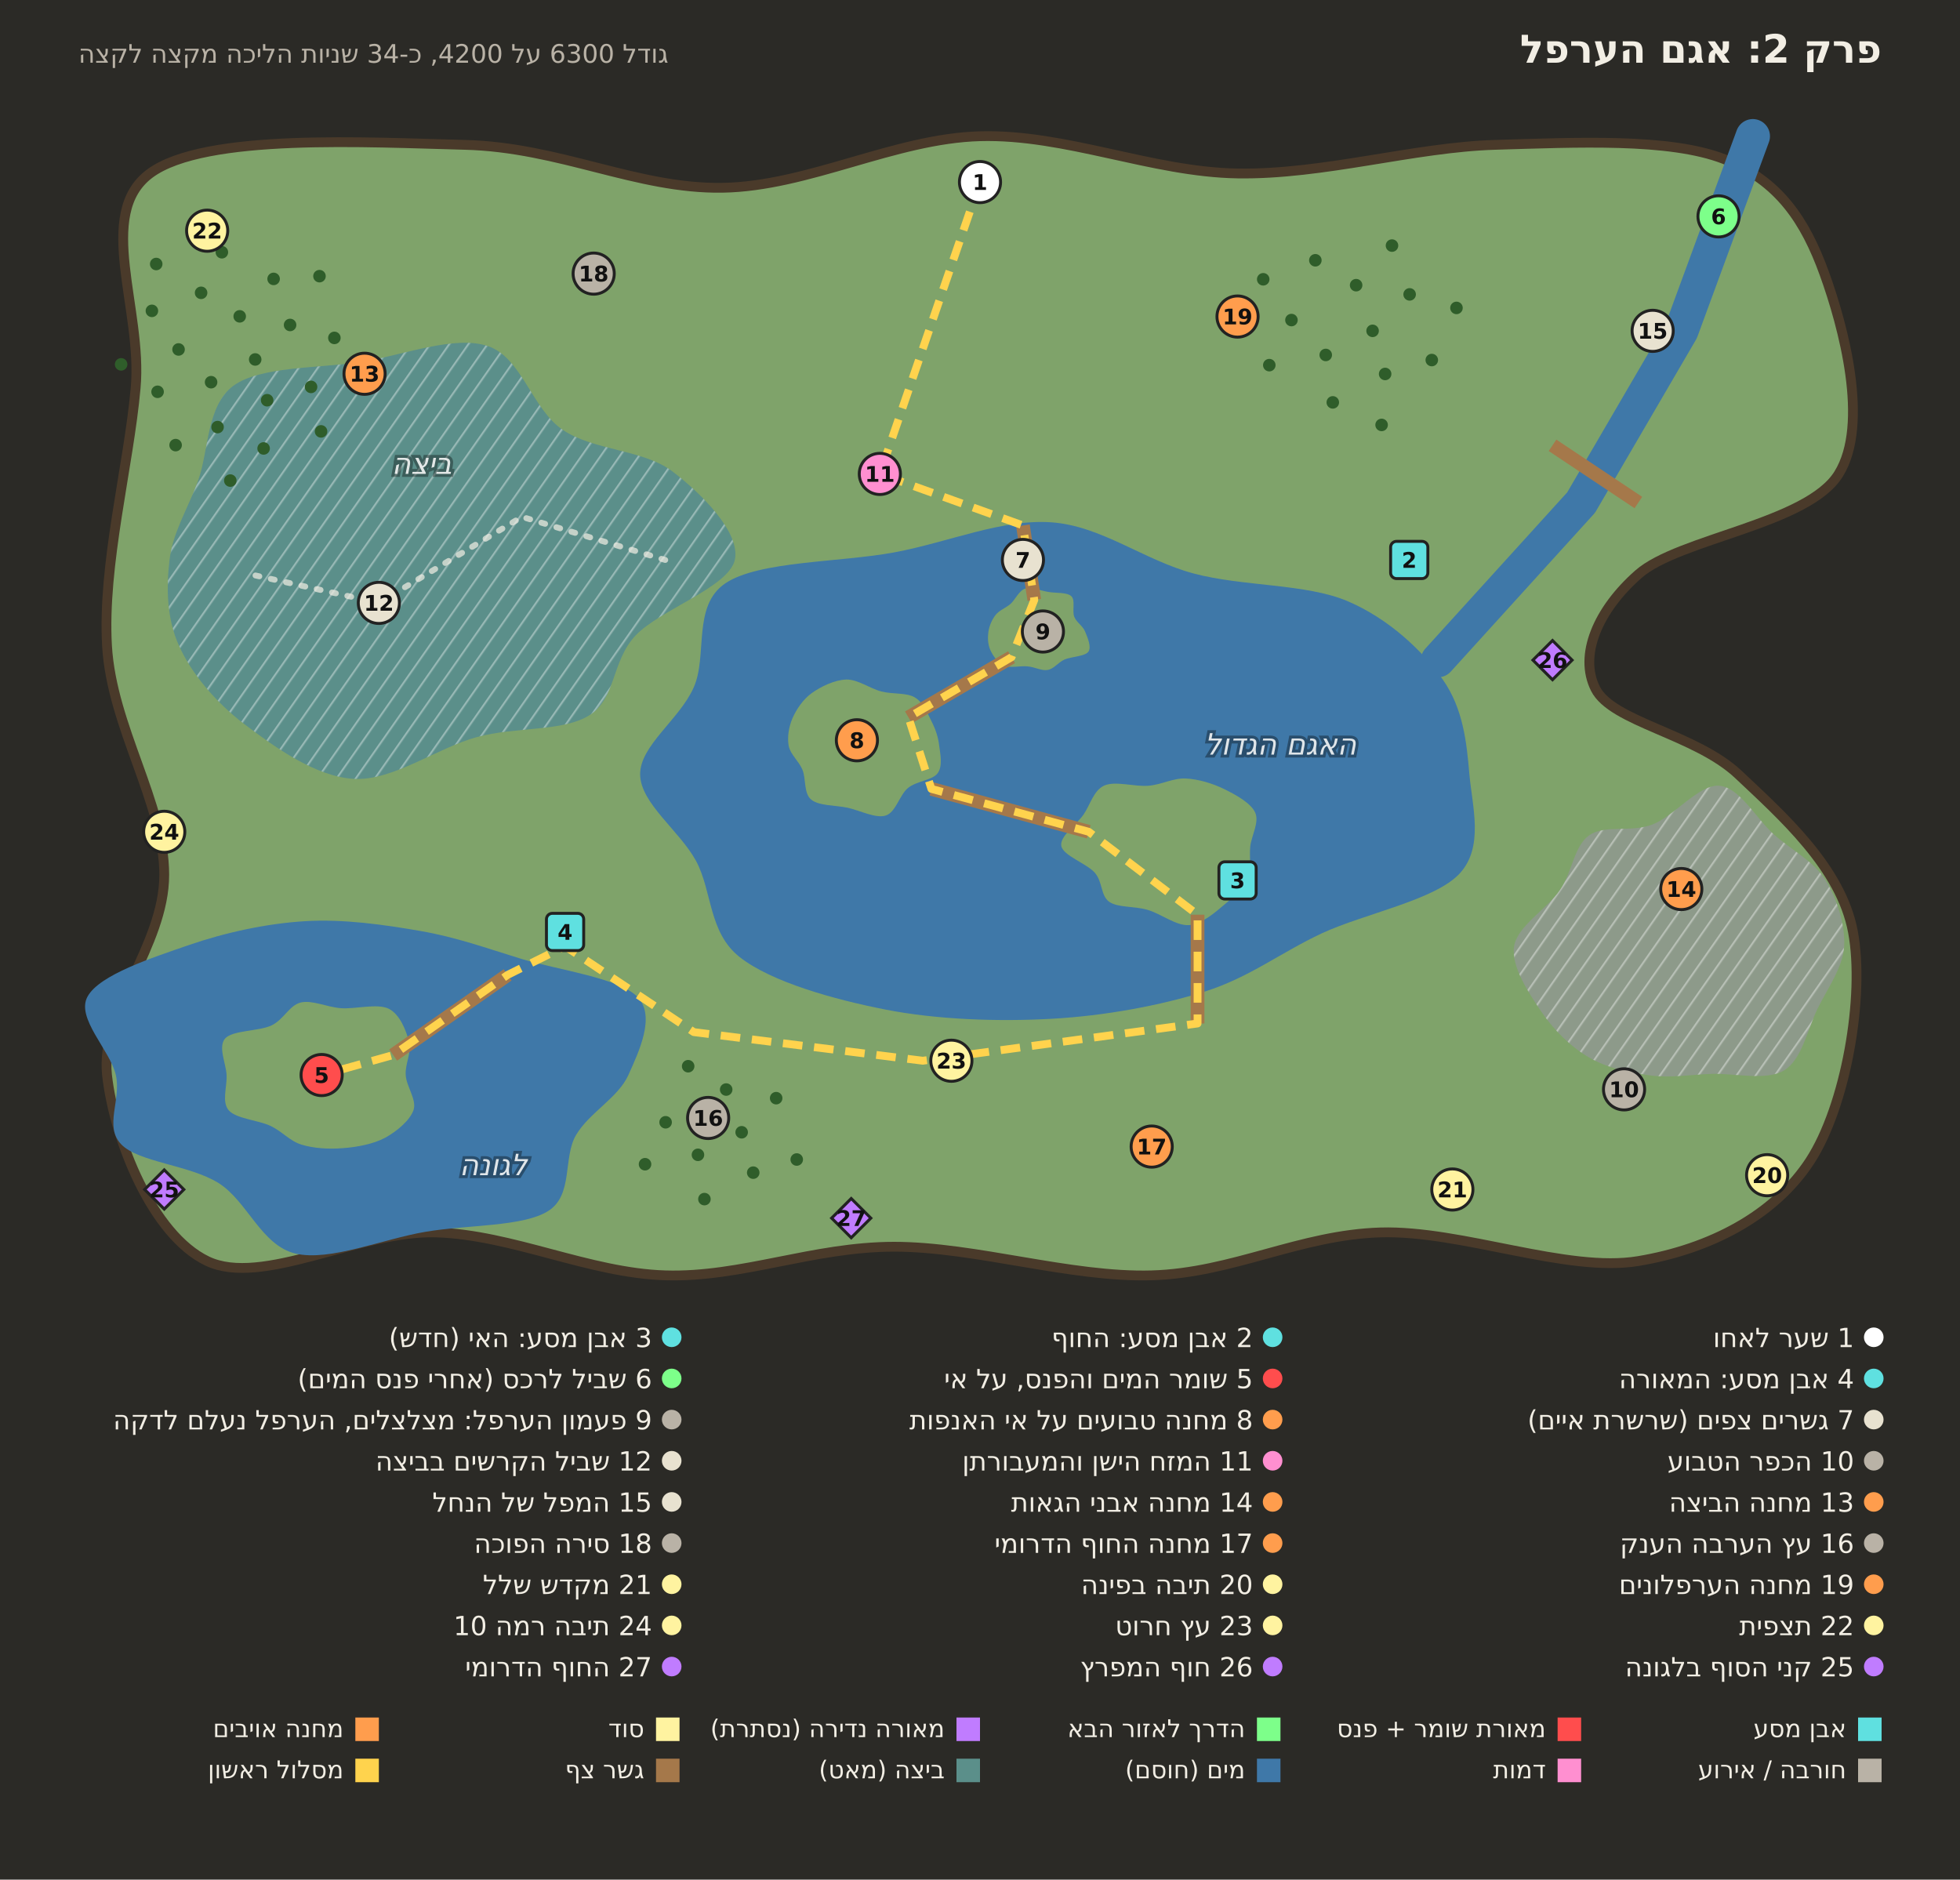
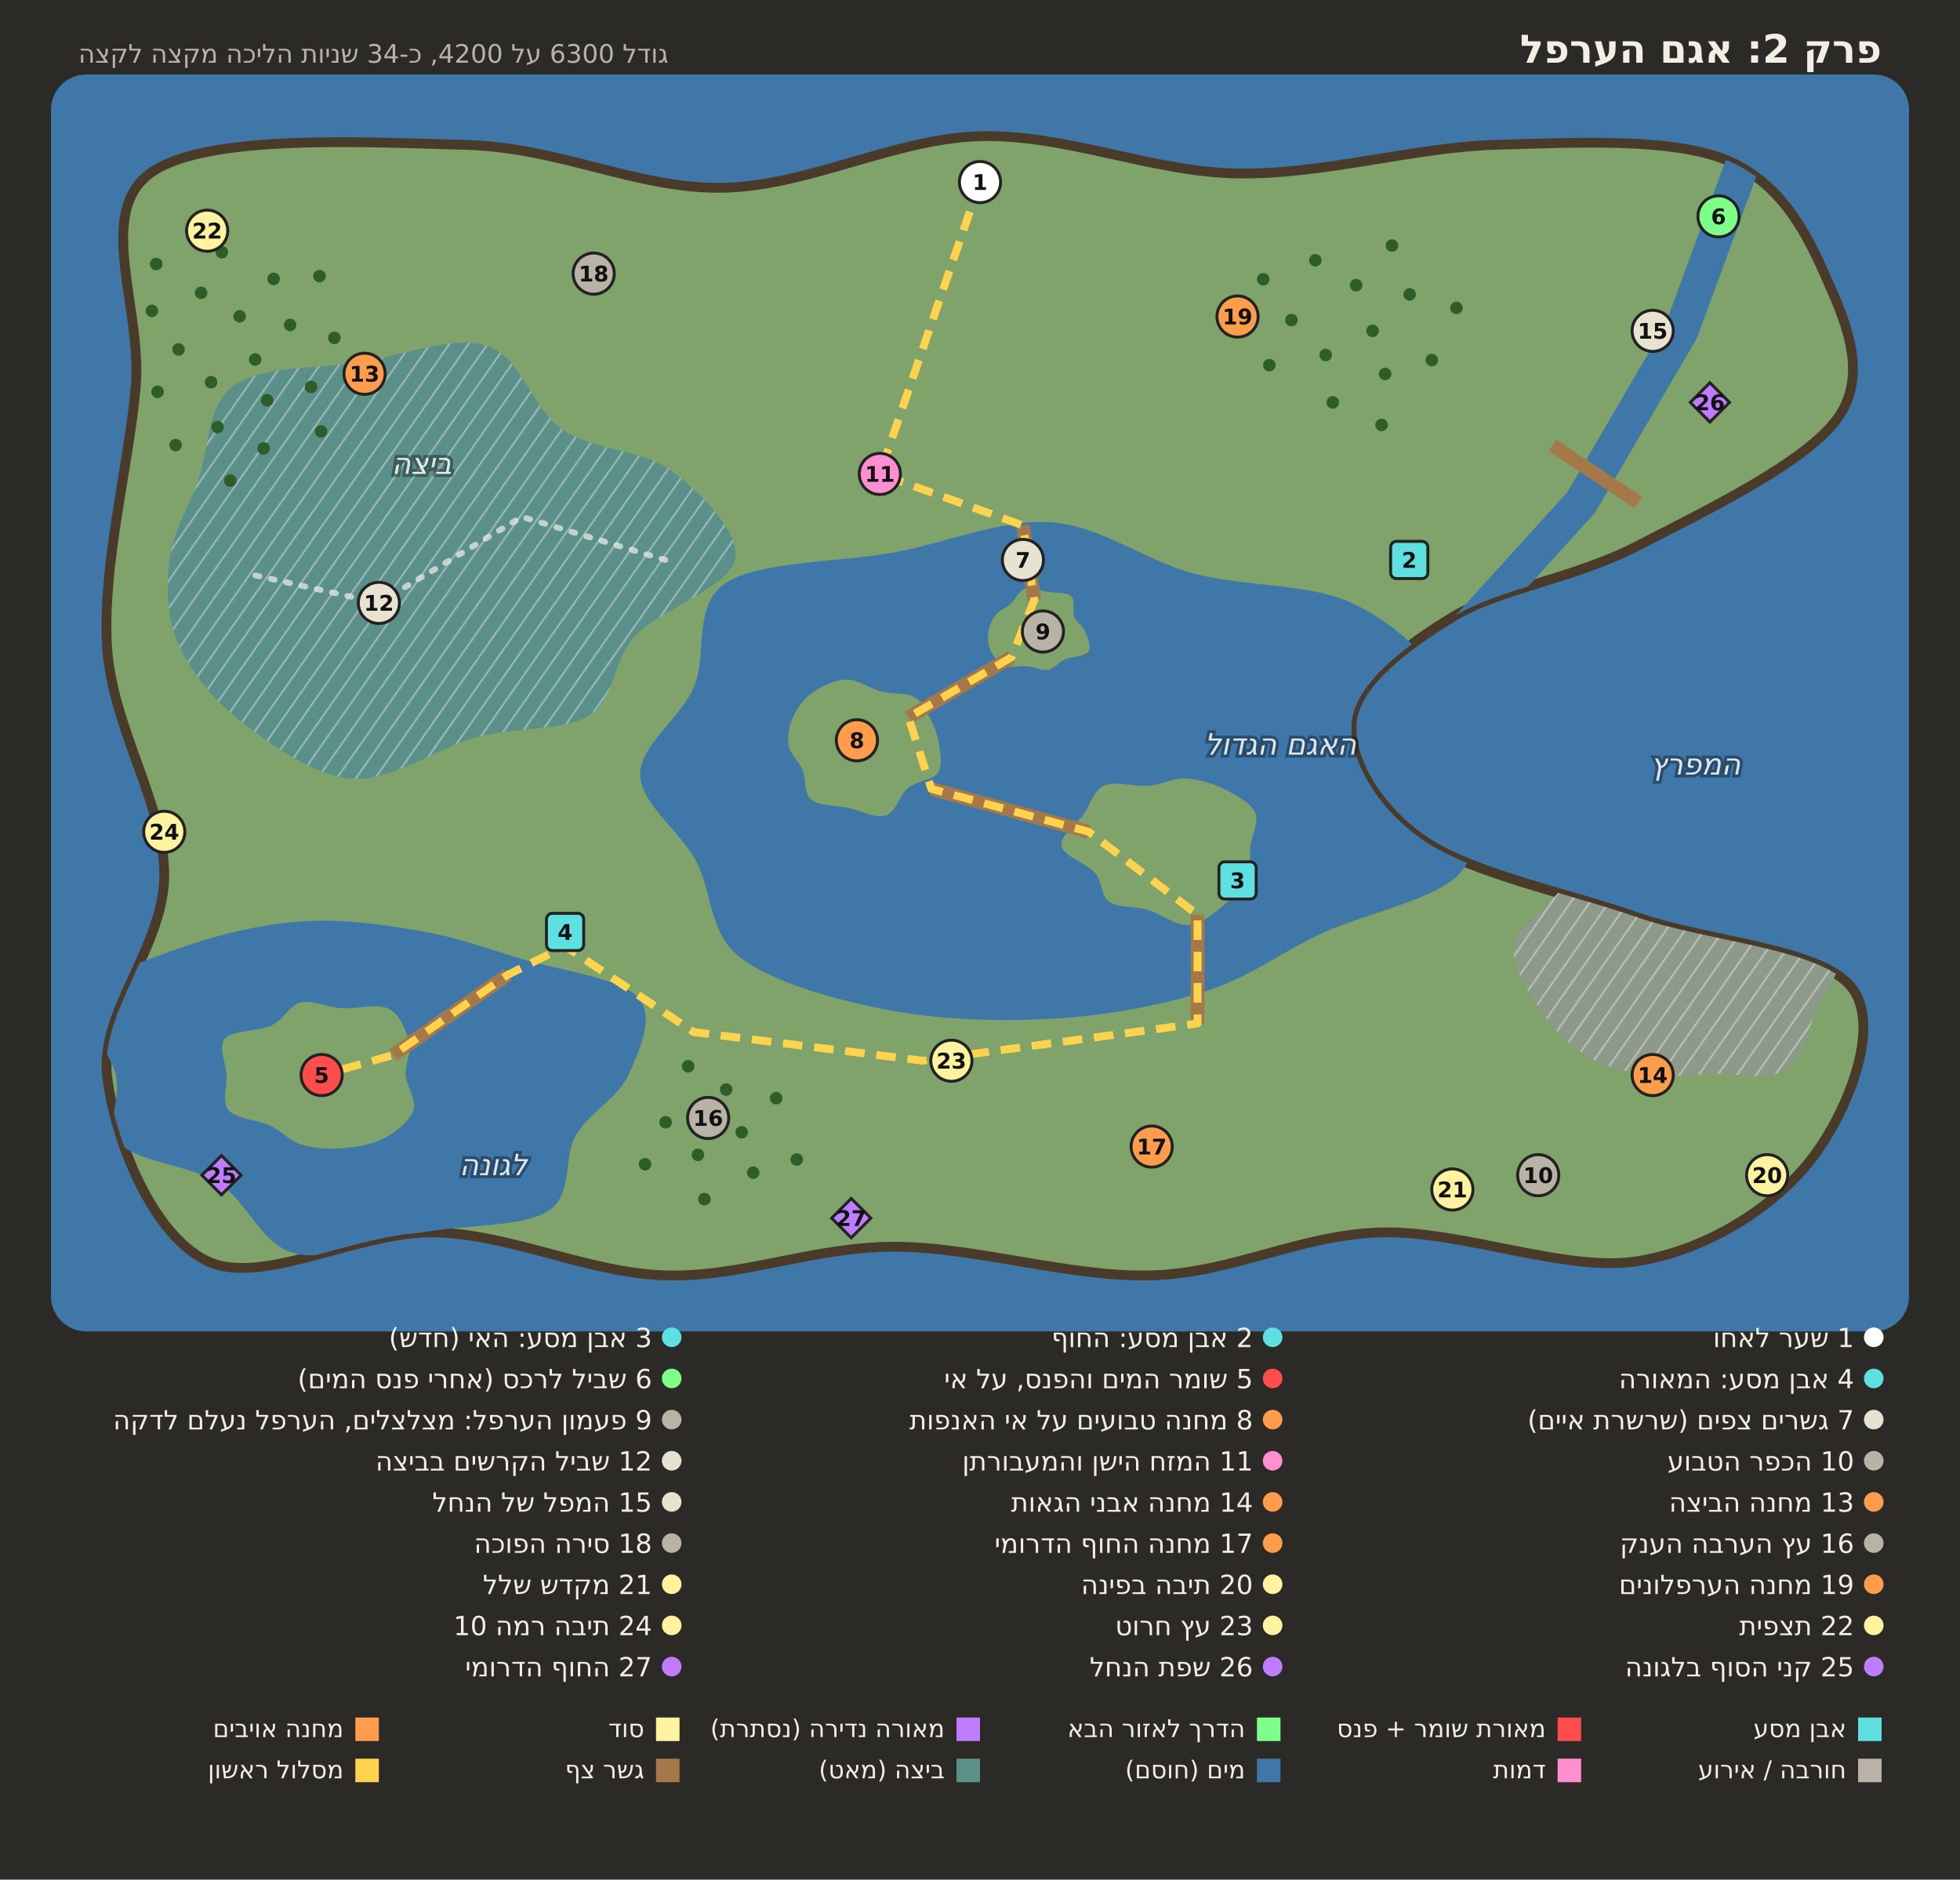
<svg xmlns="http://www.w3.org/2000/svg" width="1000" height="959" viewBox="0 0 1000 959" font-family="DejaVu Sans, sans-serif">
  <defs>
    <pattern id="hatch" width="8" height="8" patternUnits="userSpaceOnUse" patternTransform="rotate(35)">
      <line x1="0" y1="0" x2="0" y2="8" stroke="#ffffff" stroke-opacity="0.35" stroke-width="2" />
    </pattern>
  </defs>
  <rect width="1000" height="959" fill="#2b2a26" />
+   <rect x="26.0" y="38.0" width="948.0" height="641.3" rx="18" fill="#3f78a8" />
+   <clipPath id="land">
+     <path d="M76.5,88.5 C104.5,67.8 188.5,72.7 237.1,73.9 C285.8,75.1 324.8,96.5 368.6,95.8 C412.4,95.1 456.2,70.7 500.0,69.5 C543.8,68.3 587.6,87.8 631.4,88.5 C675.2,89.2 721.5,75.1 762.9,73.9 C804.2,72.7 851.7,70.3 879.7,81.2 C907.7,92.2 921.1,117.7 930.8,139.6 C940.5,161.5 953.9,189.5 938.1,212.6 C922.3,235.8 868.7,261.3 835.9,278.3 C803.0,295.4 765.3,300.0 741.0,314.9 C716.6,329.7 692.3,348.4 689.8,367.4 C687.4,386.4 702.0,412.0 726.3,428.8 C750.7,445.6 799.4,455.5 835.9,468.2 C872.4,480.8 930.8,484.0 945.4,504.7 C960.0,525.4 941.7,569.2 923.5,592.3 C905.2,615.4 872.4,637.3 835.9,643.4 C799.4,649.5 745.8,627.6 704.4,628.8 C663.1,630.0 629.0,649.5 587.6,650.7 C546.2,651.9 497.6,636.1 456.2,636.1 C414.8,636.1 378.3,651.9 339.4,650.7 C300.4,649.5 261.5,630.0 222.5,628.8 C183.6,627.6 133.7,656.8 105.7,643.4 C77.7,630.0 58.3,581.4 54.6,548.5 C51.0,515.7 83.8,482.8 83.8,446.3 C83.8,409.8 57.0,370.8 54.6,329.5 C52.2,288.1 65.6,238.2 69.2,198.0 C72.9,157.9 48.5,109.2 76.5,88.5 Z" />
+   </clipPath>
  <text x="960" y="32" font-size="20" font-weight="bold" fill="#f2eee4" text-anchor="start" direction="rtl">פרק 2: אגם הערפל</text>
  <text x="40" y="32" font-size="13" fill="#b9b2a6" text-anchor="end" direction="rtl">גודל 6300 על 4200, כ-34 שניות הליכה מקצה לקצה</text>
-   <path d="M76.5,88.5 C104.5,67.8 188.5,72.7 237.1,73.9 C285.8,75.1 324.8,96.5 368.6,95.8 C412.4,95.1 456.2,70.7 500.0,69.5 C543.8,68.3 587.6,87.8 631.4,88.5 C675.2,89.2 721.5,75.1 762.9,73.9 C804.2,72.7 851.7,70.3 879.7,81.2 C907.7,92.2 921.1,112.8 930.8,139.6 C940.5,166.4 953.9,216.3 938.1,241.8 C922.3,267.4 856.6,274.7 835.9,293.0 C815.2,311.2 805.4,334.3 814.0,351.4 C822.5,368.4 865.1,374.5 887.0,395.2 C908.9,415.9 939.3,442.6 945.4,475.5 C951.5,508.3 941.7,564.3 923.5,592.3 C905.2,620.3 872.4,637.3 835.9,643.4 C799.4,649.5 745.8,627.6 704.4,628.8 C663.1,630.0 629.0,649.5 587.6,650.7 C546.2,651.9 497.6,636.1 456.2,636.1 C414.8,636.1 378.3,651.9 339.4,650.7 C300.4,649.5 261.5,630.0 222.5,628.8 C183.6,627.6 133.7,656.8 105.7,643.4 C77.7,630.0 58.3,581.4 54.6,548.5 C51.0,515.7 83.8,482.8 83.8,446.3 C83.8,409.8 57.0,370.8 54.6,329.5 C52.2,288.1 65.6,238.2 69.2,198.0 C72.9,157.9 48.5,109.2 76.5,88.5 Z" fill="#7fa36a" stroke="#4a3a2a" stroke-width="5" />
-   <path d="M374.9,285.7 C371.8,299.6 336.6,311.1 324.2,324.3 C311.9,337.5 314.4,356.2 300.9,364.8 C287.4,373.5 263.3,370.6 243.2,376.1 C223.2,381.5 200.4,398.5 180.6,397.4 C160.8,396.3 139.5,380.7 124.6,369.4 C109.8,358.1 97.7,343.6 91.4,329.6 C85.0,315.7 84.8,299.7 86.5,285.7 C88.1,271.6 95.7,260.0 101.1,245.1 C106.5,230.3 105.3,206.9 119.1,196.8 C132.9,186.8 162.3,188.0 184.0,184.7 C205.6,181.3 231.8,170.8 249.0,176.6 C266.2,182.4 271.4,208.7 287.1,219.3 C302.7,229.9 328.2,229.3 342.9,240.4 C357.5,251.4 378.0,271.7 374.9,285.7 Z" fill="#5b8f8a" />
-   <path d="M374.9,285.7 C371.8,299.6 336.6,311.1 324.2,324.3 C311.9,337.5 314.4,356.2 300.9,364.8 C287.4,373.5 263.3,370.6 243.2,376.1 C223.2,381.5 200.4,398.5 180.6,397.4 C160.8,396.3 139.5,380.7 124.6,369.4 C109.8,358.1 97.7,343.6 91.4,329.6 C85.0,315.7 84.8,299.7 86.5,285.7 C88.1,271.6 95.7,260.0 101.1,245.1 C106.5,230.3 105.3,206.9 119.1,196.8 C132.9,186.8 162.3,188.0 184.0,184.7 C205.6,181.3 231.8,170.8 249.0,176.6 C266.2,182.4 271.4,208.7 287.1,219.3 C302.7,229.9 328.2,229.3 342.9,240.4 C357.5,251.4 378.0,271.7 374.9,285.7 Z" fill="url(#hatch)" />
-   <path d="M749.7,395.2 C751.2,411.7 757.2,432.2 744.7,445.7 C732.2,459.2 696.3,466.1 674.6,476.1 C653.0,486.2 637.7,498.6 614.7,505.9 C591.7,513.1 563.7,518.3 536.5,519.8 C509.4,521.3 478.3,520.3 451.8,515.1 C425.3,509.9 393.6,501.0 377.5,488.4 C361.4,475.8 363.5,454.8 355.1,439.2 C346.6,423.7 326.8,409.9 326.6,395.2 C326.4,380.4 346.7,367.1 353.9,350.8 C361.2,334.6 353.0,309.1 370.1,297.6 C387.2,286.1 428.7,287.0 456.4,281.8 C484.2,276.6 511.1,264.7 536.5,266.5 C561.9,268.3 583.8,285.9 609.0,292.6 C634.1,299.3 666.3,297.7 687.5,306.7 C708.6,315.7 725.8,332.0 736.1,346.7 C746.5,361.5 748.3,378.7 749.7,395.2 Z" fill="#3f78a8" />
-   <path d="M320.6,548.5 C315.3,560.2 300.7,567.6 293.9,579.1 C287.1,590.7 292.6,609.6 279.8,617.8 C267.0,626.0 238.5,624.8 217.0,628.5 C195.5,632.1 168.4,643.7 150.8,639.6 C133.2,635.4 126.3,612.9 111.5,603.6 C96.6,594.3 70.5,593.0 61.8,583.8 C53.0,574.6 62.0,561.1 59.1,548.5 C56.3,535.9 38.5,519.4 44.7,508.4 C50.8,497.3 77.8,488.6 96.3,482.2 C114.8,475.8 135.9,471.2 155.6,470.0 C175.3,468.8 196.1,471.8 214.5,475.0 C232.9,478.2 247.7,483.6 266.2,489.3 C284.7,494.9 316.4,499.0 325.5,508.9 C334.6,518.8 325.8,536.8 320.6,548.5 Z" fill="#3f78a8" />
-   <path d="M207.0,548.5 C207.3,554.3 212.7,561.0 211.0,566.3 C209.2,571.6 202.5,577.2 196.5,580.5 C190.5,583.7 182.1,585.3 174.9,585.8 C167.8,586.4 160.0,585.9 153.8,584.0 C147.7,582.1 144.1,577.3 137.9,574.4 C131.7,571.5 120.5,570.8 116.7,566.5 C113.0,562.2 115.9,554.6 115.6,548.5 C115.3,542.4 111.1,534.1 114.9,529.8 C118.8,525.6 132.1,526.2 138.5,523.2 C144.9,520.1 147.5,513.0 153.4,511.5 C159.3,510.1 166.5,513.8 174.0,514.4 C181.5,514.9 192.6,511.8 198.4,514.7 C204.1,517.6 207.3,526.0 208.7,531.6 C210.1,537.2 206.6,542.7 207.0,548.5 Z" fill="#7fa36a" />
-   <path d="M479.2,380.6 C479.8,385.0 481.0,390.9 478.4,394.5 C475.8,398.1 467.8,398.4 463.3,402.0 C458.9,405.6 457.1,414.4 451.9,416.1 C446.7,417.7 438.8,413.5 432.4,412.1 C426.1,410.8 417.7,411.2 413.8,407.9 C410.0,404.7 411.3,397.3 409.4,392.7 C407.5,388.2 403.3,385.0 402.4,380.6 C401.6,376.2 402.4,371.0 404.3,366.5 C406.3,362.0 409.6,356.9 414.2,353.6 C418.8,350.3 425.8,346.9 431.8,346.7 C437.7,346.6 443.8,351.3 449.7,352.8 C455.5,354.3 462.5,353.3 466.7,355.8 C471.0,358.3 473.1,363.7 475.2,367.9 C477.3,372.0 478.7,376.1 479.2,380.6 Z" fill="#7fa36a" />
-   <path d="M637.9,431.7 C637.3,437.1 638.7,442.4 636.5,447.3 C634.4,452.3 630.1,457.1 625.1,461.2 C620.1,465.4 613.3,471.5 606.7,472.0 C600.1,472.5 592.2,466.1 585.4,464.2 C578.6,462.2 570.4,463.2 565.9,460.1 C561.5,456.9 562.7,450.1 558.6,445.3 C554.5,440.6 542.5,436.6 541.5,431.7 C540.5,426.8 549.0,420.9 552.7,415.8 C556.3,410.6 557.9,403.3 563.4,400.8 C569.0,398.3 579.0,401.5 585.9,400.9 C592.9,400.3 598.5,396.9 605.0,397.2 C611.4,397.5 618.7,399.7 624.6,402.6 C630.5,405.5 638.2,409.7 640.4,414.6 C642.6,419.4 638.6,426.2 637.9,431.7 Z" fill="#7fa36a" />
-   <path d="M553.6,322.2 C554.8,325.1 557.0,330.1 555.3,332.5 C553.6,334.9 546.6,335.0 543.1,336.5 C539.7,338.1 537.8,341.2 534.6,341.8 C531.5,342.4 528.0,340.3 524.3,340.0 C520.5,339.6 515.5,341.0 512.3,339.6 C509.1,338.2 506.6,334.6 505.3,331.7 C503.9,328.7 503.9,325.1 504.3,322.2 C504.8,319.2 506.1,316.1 508.0,313.7 C509.8,311.4 513.0,310.3 515.6,308.1 C518.1,305.8 519.9,301.3 523.1,300.3 C526.3,299.3 530.9,301.4 534.8,302.0 C538.7,302.7 544.4,302.1 546.6,304.2 C548.8,306.3 546.9,311.7 548.1,314.7 C549.3,317.7 552.4,319.2 553.6,322.2 Z" fill="#7fa36a" />
-   <path d="M940.9,482.8 C940.2,493.8 932.3,504.4 927.2,514.9 C922.1,525.5 919.3,540.6 910.3,546.1 C901.3,551.6 884.6,547.5 873.2,547.9 C861.9,548.3 852.6,550.1 842.1,548.7 C831.7,547.3 820.0,545.0 810.7,539.5 C801.4,534.1 792.6,525.4 786.2,515.9 C779.9,506.5 770.9,493.1 772.5,482.8 C774.1,472.5 789.5,463.6 795.9,454.1 C802.3,444.7 803.0,431.7 810.8,426.2 C818.7,420.6 832.0,424.9 843.0,420.7 C854.1,416.5 866.9,400.0 877.2,400.9 C887.6,401.7 896.1,417.8 905.1,425.8 C914.1,433.8 925.3,439.3 931.2,448.8 C937.2,458.3 941.5,471.8 940.9,482.8 Z" fill="#8d9a8a" />
-   <path d="M940.9,482.8 C940.2,493.8 932.3,504.4 927.2,514.9 C922.1,525.5 919.3,540.6 910.3,546.1 C901.3,551.6 884.6,547.5 873.2,547.9 C861.9,548.3 852.6,550.1 842.1,548.7 C831.7,547.3 820.0,545.0 810.7,539.5 C801.4,534.1 792.6,525.4 786.2,515.9 C779.9,506.5 770.9,493.1 772.5,482.8 C774.1,472.5 789.5,463.6 795.9,454.1 C802.3,444.7 803.0,431.7 810.8,426.2 C818.7,420.6 832.0,424.9 843.0,420.7 C854.1,416.5 866.9,400.0 877.2,400.9 C887.6,401.7 896.1,417.8 905.1,425.8 C914.1,433.8 925.3,439.3 931.2,448.8 C937.2,458.3 941.5,471.8 940.9,482.8 Z" fill="url(#hatch)" />
-   <path d="M894.3,69.5 L857.8,168.8 L806.7,256.4 L733.7,336.8" fill="none" stroke="#3f78a8" stroke-width="17.5" stroke-linejoin="round" stroke-linecap="round" />
+   <path d="M76.5,88.5 C104.5,67.8 188.5,72.7 237.1,73.9 C285.8,75.1 324.8,96.5 368.6,95.8 C412.4,95.1 456.2,70.7 500.0,69.5 C543.8,68.3 587.6,87.8 631.4,88.5 C675.2,89.2 721.5,75.1 762.9,73.9 C804.2,72.7 851.7,70.3 879.7,81.2 C907.7,92.2 921.1,117.7 930.8,139.6 C940.5,161.5 953.9,189.5 938.1,212.6 C922.3,235.8 868.7,261.3 835.9,278.3 C803.0,295.4 765.3,300.0 741.0,314.9 C716.6,329.7 692.3,348.4 689.8,367.4 C687.4,386.4 702.0,412.0 726.3,428.8 C750.7,445.6 799.4,455.5 835.9,468.2 C872.4,480.8 930.8,484.0 945.4,504.7 C960.0,525.4 941.7,569.2 923.5,592.3 C905.2,615.4 872.4,637.3 835.9,643.4 C799.4,649.5 745.8,627.6 704.4,628.8 C663.1,630.0 629.0,649.5 587.6,650.7 C546.2,651.9 497.6,636.1 456.2,636.1 C414.8,636.1 378.3,651.9 339.4,650.7 C300.4,649.5 261.5,630.0 222.5,628.8 C183.6,627.6 133.7,656.8 105.7,643.4 C77.7,630.0 58.3,581.4 54.6,548.5 C51.0,515.7 83.8,482.8 83.8,446.3 C83.8,409.8 57.0,370.8 54.6,329.5 C52.2,288.1 65.6,238.2 69.2,198.0 C72.9,157.9 48.5,109.2 76.5,88.5 Z" fill="#7fa36a" stroke="#4a3a2a" stroke-width="5" />
+   <g clip-path="url(#land)">
+     <path d="M374.9,285.7 C371.8,299.6 336.6,311.1 324.2,324.3 C311.9,337.5 314.4,356.2 300.9,364.8 C287.4,373.5 263.3,370.6 243.2,376.1 C223.2,381.5 200.4,398.5 180.6,397.4 C160.8,396.3 139.5,380.7 124.6,369.4 C109.8,358.1 97.7,343.6 91.4,329.6 C85.0,315.7 84.8,299.7 86.5,285.7 C88.1,271.6 95.7,260.0 101.1,245.1 C106.5,230.3 105.3,206.9 119.1,196.8 C132.9,186.8 162.3,188.0 184.0,184.7 C205.6,181.3 231.8,170.8 249.0,176.6 C266.2,182.4 271.4,208.7 287.1,219.3 C302.7,229.9 328.2,229.3 342.9,240.4 C357.5,251.4 378.0,271.7 374.9,285.7 Z" fill="#5b8f8a" />
+     <path d="M374.9,285.7 C371.8,299.6 336.6,311.1 324.2,324.3 C311.9,337.5 314.4,356.2 300.9,364.8 C287.4,373.5 263.3,370.6 243.2,376.1 C223.2,381.5 200.4,398.5 180.6,397.4 C160.8,396.3 139.5,380.7 124.6,369.4 C109.8,358.1 97.7,343.6 91.4,329.6 C85.0,315.7 84.8,299.7 86.5,285.7 C88.1,271.6 95.7,260.0 101.1,245.1 C106.5,230.3 105.3,206.9 119.1,196.8 C132.9,186.8 162.3,188.0 184.0,184.7 C205.6,181.3 231.8,170.8 249.0,176.6 C266.2,182.4 271.4,208.7 287.1,219.3 C302.7,229.9 328.2,229.3 342.9,240.4 C357.5,251.4 378.0,271.7 374.9,285.7 Z" fill="url(#hatch)" />
+     <path d="M749.7,395.2 C751.2,411.7 757.2,432.2 744.7,445.7 C732.2,459.2 696.3,466.1 674.6,476.1 C653.0,486.2 637.7,498.6 614.7,505.9 C591.7,513.1 563.7,518.3 536.5,519.8 C509.4,521.3 478.3,520.3 451.8,515.1 C425.3,509.9 393.6,501.0 377.5,488.4 C361.4,475.8 363.5,454.8 355.1,439.2 C346.6,423.7 326.8,409.9 326.6,395.2 C326.4,380.4 346.7,367.1 353.9,350.8 C361.2,334.6 353.0,309.1 370.1,297.6 C387.2,286.1 428.7,287.0 456.4,281.8 C484.2,276.6 511.1,264.7 536.5,266.5 C561.9,268.3 583.8,285.9 609.0,292.6 C634.1,299.3 666.3,297.7 687.5,306.7 C708.6,315.7 725.8,332.0 736.1,346.7 C746.5,361.5 748.3,378.7 749.7,395.2 Z" fill="#3f78a8" />
+     <path d="M320.6,548.5 C315.3,560.2 300.7,567.6 293.9,579.1 C287.1,590.7 292.6,609.6 279.8,617.8 C267.0,626.0 238.5,624.8 217.0,628.5 C195.5,632.1 168.4,643.7 150.8,639.6 C133.2,635.4 126.3,612.9 111.5,603.6 C96.6,594.3 70.5,593.0 61.8,583.8 C53.0,574.6 62.0,561.1 59.1,548.5 C56.3,535.9 38.5,519.4 44.7,508.4 C50.8,497.3 77.8,488.6 96.3,482.2 C114.8,475.8 135.9,471.2 155.6,470.0 C175.3,468.8 196.1,471.8 214.5,475.0 C232.9,478.2 247.7,483.6 266.2,489.3 C284.7,494.9 316.4,499.0 325.5,508.9 C334.6,518.8 325.8,536.8 320.6,548.5 Z" fill="#3f78a8" />
+     <path d="M207.0,548.5 C207.3,554.3 212.7,561.0 211.0,566.3 C209.2,571.6 202.5,577.2 196.5,580.5 C190.5,583.7 182.1,585.3 174.9,585.8 C167.8,586.4 160.0,585.9 153.8,584.0 C147.7,582.1 144.1,577.3 137.9,574.4 C131.7,571.5 120.5,570.8 116.7,566.5 C113.0,562.2 115.9,554.6 115.6,548.5 C115.3,542.4 111.1,534.1 114.9,529.8 C118.8,525.6 132.1,526.2 138.5,523.2 C144.9,520.1 147.5,513.0 153.4,511.5 C159.3,510.1 166.5,513.8 174.0,514.4 C181.5,514.9 192.6,511.8 198.4,514.7 C204.1,517.6 207.3,526.0 208.7,531.6 C210.1,537.2 206.6,542.7 207.0,548.5 Z" fill="#7fa36a" />
+     <path d="M479.2,380.6 C479.8,385.0 481.0,390.9 478.4,394.5 C475.8,398.1 467.8,398.4 463.3,402.0 C458.9,405.6 457.1,414.4 451.9,416.1 C446.7,417.7 438.8,413.5 432.4,412.1 C426.1,410.8 417.7,411.2 413.8,407.9 C410.0,404.7 411.3,397.3 409.4,392.7 C407.5,388.2 403.3,385.0 402.4,380.6 C401.6,376.2 402.4,371.0 404.3,366.5 C406.3,362.0 409.6,356.9 414.2,353.6 C418.8,350.3 425.8,346.9 431.8,346.7 C437.7,346.6 443.8,351.3 449.7,352.8 C455.5,354.3 462.5,353.3 466.7,355.8 C471.0,358.3 473.1,363.7 475.2,367.9 C477.3,372.0 478.7,376.1 479.2,380.6 Z" fill="#7fa36a" />
+     <path d="M637.9,431.7 C637.3,437.1 638.7,442.4 636.5,447.3 C634.4,452.3 630.1,457.1 625.1,461.2 C620.1,465.4 613.3,471.5 606.7,472.0 C600.1,472.5 592.2,466.1 585.4,464.2 C578.6,462.2 570.4,463.2 565.9,460.1 C561.5,456.9 562.7,450.1 558.6,445.3 C554.5,440.6 542.5,436.6 541.5,431.7 C540.5,426.8 549.0,420.9 552.7,415.8 C556.3,410.6 557.9,403.3 563.4,400.8 C569.0,398.3 579.0,401.5 585.9,400.9 C592.9,400.3 598.5,396.9 605.0,397.2 C611.4,397.5 618.7,399.7 624.6,402.6 C630.5,405.5 638.2,409.7 640.4,414.6 C642.6,419.4 638.6,426.2 637.9,431.7 Z" fill="#7fa36a" />
+     <path d="M553.6,322.2 C554.8,325.1 557.0,330.1 555.3,332.5 C553.6,334.9 546.6,335.0 543.1,336.5 C539.7,338.1 537.8,341.2 534.6,341.8 C531.5,342.4 528.0,340.3 524.3,340.0 C520.5,339.6 515.5,341.0 512.3,339.6 C509.1,338.2 506.6,334.6 505.3,331.7 C503.9,328.7 503.9,325.1 504.3,322.2 C504.8,319.2 506.1,316.1 508.0,313.7 C509.8,311.4 513.0,310.3 515.6,308.1 C518.1,305.8 519.9,301.3 523.1,300.3 C526.3,299.3 530.9,301.4 534.8,302.0 C538.7,302.7 544.4,302.1 546.6,304.2 C548.8,306.3 546.9,311.7 548.1,314.7 C549.3,317.7 552.4,319.2 553.6,322.2 Z" fill="#7fa36a" />
+     <path d="M940.9,482.8 C940.2,493.8 932.3,504.4 927.2,514.9 C922.1,525.5 919.3,540.6 910.3,546.1 C901.3,551.6 884.6,547.5 873.2,547.9 C861.9,548.3 852.6,550.1 842.1,548.7 C831.7,547.3 820.0,545.0 810.7,539.5 C801.4,534.1 792.6,525.4 786.2,515.9 C779.9,506.5 770.9,493.1 772.5,482.8 C774.1,472.5 789.5,463.6 795.9,454.1 C802.3,444.7 803.0,431.7 810.8,426.2 C818.7,420.6 832.0,424.9 843.0,420.7 C854.1,416.5 866.9,400.0 877.2,400.9 C887.6,401.7 896.1,417.8 905.1,425.8 C914.1,433.8 925.3,439.3 931.2,448.8 C937.2,458.3 941.5,471.8 940.9,482.8 Z" fill="#8d9a8a" />
+     <path d="M940.9,482.8 C940.2,493.8 932.3,504.4 927.2,514.9 C922.1,525.5 919.3,540.6 910.3,546.1 C901.3,551.6 884.6,547.5 873.2,547.9 C861.9,548.3 852.6,550.1 842.1,548.7 C831.7,547.3 820.0,545.0 810.7,539.5 C801.4,534.1 792.6,525.4 786.2,515.9 C779.9,506.5 770.9,493.1 772.5,482.8 C774.1,472.5 789.5,463.6 795.9,454.1 C802.3,444.7 803.0,431.7 810.8,426.2 C818.7,420.6 832.0,424.9 843.0,420.7 C854.1,416.5 866.9,400.0 877.2,400.9 C887.6,401.7 896.1,417.8 905.1,425.8 C914.1,433.8 925.3,439.3 931.2,448.8 C937.2,458.3 941.5,471.8 940.9,482.8 Z" fill="url(#hatch)" />
+     <path d="M894.3,69.5 L857.8,168.8 L806.7,256.4 L733.7,336.8" fill="none" stroke="#3f78a8" stroke-width="17.5" stroke-linejoin="round" stroke-linecap="round" />
+     <path d="M339.4,285.7 L266.3,263.7 L193.3,307.6 L127.6,293.0" fill="none" stroke="#f2eee4" stroke-opacity="0.7" stroke-width="3" stroke-dasharray="2 6" stroke-linecap="round" />
+     <circle cx="130.2" cy="183.4" r="3.2" fill="#2f5d2a" />
+     <circle cx="107.7" cy="195.0" r="3.2" fill="#2f5d2a" />
+     <circle cx="122.3" cy="161.4" r="3.2" fill="#2f5d2a" />
+     <circle cx="136.3" cy="204.2" r="3.2" fill="#2f5d2a" />
+     <circle cx="91.1" cy="178.3" r="3.2" fill="#2f5d2a" />
+     <circle cx="148.0" cy="165.8" r="3.2" fill="#2f5d2a" />
+     <circle cx="111.0" cy="217.9" r="3.2" fill="#2f5d2a" />
+     <circle cx="102.6" cy="149.4" r="3.2" fill="#2f5d2a" />
+     <circle cx="158.7" cy="197.4" r="3.2" fill="#2f5d2a" />
+     <circle cx="80.4" cy="199.9" r="3.2" fill="#2f5d2a" />
+     <circle cx="139.6" cy="142.3" r="3.2" fill="#2f5d2a" />
+     <circle cx="134.5" cy="228.8" r="3.2" fill="#2f5d2a" />
+     <circle cx="77.5" cy="158.6" r="3.2" fill="#2f5d2a" />
+     <circle cx="170.6" cy="172.4" r="3.2" fill="#2f5d2a" />
+     <circle cx="89.6" cy="227.1" r="3.2" fill="#2f5d2a" />
+     <circle cx="113.2" cy="128.7" r="3.2" fill="#2f5d2a" />
+     <circle cx="163.8" cy="220.1" r="3.2" fill="#2f5d2a" />
+     <circle cx="61.8" cy="185.9" r="3.2" fill="#2f5d2a" />
+     <circle cx="163.0" cy="140.9" r="3.2" fill="#2f5d2a" />
+     <circle cx="117.5" cy="245.2" r="3.2" fill="#2f5d2a" />
+     <circle cx="79.7" cy="134.7" r="3.2" fill="#2f5d2a" />
+     <circle cx="184.7" cy="192.1" r="3.2" fill="#2f5d2a" />
+     <circle cx="378.4" cy="577.7" r="3.2" fill="#2f5d2a" />
+     <circle cx="356.1" cy="589.2" r="3.2" fill="#2f5d2a" />
+     <circle cx="370.5" cy="555.9" r="3.2" fill="#2f5d2a" />
+     <circle cx="384.3" cy="598.3" r="3.2" fill="#2f5d2a" />
+     <circle cx="339.6" cy="572.6" r="3.2" fill="#2f5d2a" />
+     <circle cx="396.0" cy="560.3" r="3.2" fill="#2f5d2a" />
+     <circle cx="359.4" cy="611.8" r="3.2" fill="#2f5d2a" />
+     <circle cx="351.1" cy="544.0" r="3.2" fill="#2f5d2a" />
+     <circle cx="406.5" cy="591.6" r="3.2" fill="#2f5d2a" />
+     <circle cx="329.1" cy="594.0" r="3.2" fill="#2f5d2a" />
+     <circle cx="700.3" cy="168.8" r="3.2" fill="#2f5d2a" />
+     <circle cx="676.4" cy="181.1" r="3.2" fill="#2f5d2a" />
+     <circle cx="691.9" cy="145.5" r="3.2" fill="#2f5d2a" />
+     <circle cx="706.7" cy="190.8" r="3.2" fill="#2f5d2a" />
+     <circle cx="658.9" cy="163.3" r="3.2" fill="#2f5d2a" />
+     <circle cx="719.2" cy="150.2" r="3.2" fill="#2f5d2a" />
+     <circle cx="680.0" cy="205.3" r="3.2" fill="#2f5d2a" />
+     <circle cx="671.1" cy="132.8" r="3.2" fill="#2f5d2a" />
+     <circle cx="730.5" cy="183.7" r="3.2" fill="#2f5d2a" />
+     <circle cx="647.6" cy="186.3" r="3.2" fill="#2f5d2a" />
+     <circle cx="710.2" cy="125.3" r="3.2" fill="#2f5d2a" />
+     <circle cx="704.9" cy="216.8" r="3.2" fill="#2f5d2a" />
+     <circle cx="644.5" cy="142.5" r="3.2" fill="#2f5d2a" />
+     <circle cx="743.1" cy="157.1" r="3.2" fill="#2f5d2a" />
+   </g>
  <path d="M521.9,268.1 L527.7,306.1" fill="none" stroke="#a5784a" stroke-width="7" />
  <path d="M516.1,335.3 L463.5,366.0" fill="none" stroke="#a5784a" stroke-width="7" />
  <path d="M475.2,402.5 L555.5,424.4" fill="none" stroke="#a5784a" stroke-width="7" />
  <path d="M611.0,466.7 L611.0,522.2" fill="none" stroke="#a5784a" stroke-width="7" />
  <path d="M259.0,497.4 L200.6,538.3" fill="none" stroke="#a5784a" stroke-width="7" />
  <path d="M792.1,227.2 L835.9,256.4" fill="none" stroke="#a5784a" stroke-width="7" />
-   <path d="M339.4,285.7 L266.3,263.7 L193.3,307.6 L127.6,293.0" fill="none" stroke="#f2eee4" stroke-opacity="0.7" stroke-width="3" stroke-dasharray="2 6" stroke-linecap="round" />
-   <circle cx="130.2" cy="183.4" r="3.2" fill="#2f5d2a" />
-   <circle cx="107.7" cy="195.0" r="3.2" fill="#2f5d2a" />
-   <circle cx="122.3" cy="161.4" r="3.2" fill="#2f5d2a" />
-   <circle cx="136.3" cy="204.2" r="3.2" fill="#2f5d2a" />
-   <circle cx="91.1" cy="178.3" r="3.2" fill="#2f5d2a" />
-   <circle cx="148.0" cy="165.8" r="3.2" fill="#2f5d2a" />
-   <circle cx="111.0" cy="217.9" r="3.2" fill="#2f5d2a" />
-   <circle cx="102.6" cy="149.4" r="3.2" fill="#2f5d2a" />
-   <circle cx="158.7" cy="197.4" r="3.2" fill="#2f5d2a" />
-   <circle cx="80.4" cy="199.9" r="3.2" fill="#2f5d2a" />
-   <circle cx="139.6" cy="142.3" r="3.2" fill="#2f5d2a" />
-   <circle cx="134.5" cy="228.8" r="3.2" fill="#2f5d2a" />
-   <circle cx="77.5" cy="158.6" r="3.2" fill="#2f5d2a" />
-   <circle cx="170.6" cy="172.4" r="3.2" fill="#2f5d2a" />
-   <circle cx="89.6" cy="227.1" r="3.2" fill="#2f5d2a" />
-   <circle cx="113.2" cy="128.7" r="3.2" fill="#2f5d2a" />
-   <circle cx="163.8" cy="220.1" r="3.2" fill="#2f5d2a" />
-   <circle cx="61.8" cy="185.9" r="3.2" fill="#2f5d2a" />
-   <circle cx="163.0" cy="140.9" r="3.2" fill="#2f5d2a" />
-   <circle cx="117.5" cy="245.2" r="3.2" fill="#2f5d2a" />
-   <circle cx="79.7" cy="134.7" r="3.2" fill="#2f5d2a" />
-   <circle cx="184.7" cy="192.1" r="3.2" fill="#2f5d2a" />
-   <circle cx="378.4" cy="577.7" r="3.2" fill="#2f5d2a" />
-   <circle cx="356.1" cy="589.2" r="3.2" fill="#2f5d2a" />
-   <circle cx="370.5" cy="555.9" r="3.2" fill="#2f5d2a" />
-   <circle cx="384.3" cy="598.3" r="3.2" fill="#2f5d2a" />
-   <circle cx="339.6" cy="572.6" r="3.2" fill="#2f5d2a" />
-   <circle cx="396.0" cy="560.3" r="3.2" fill="#2f5d2a" />
-   <circle cx="359.4" cy="611.8" r="3.2" fill="#2f5d2a" />
-   <circle cx="351.1" cy="544.0" r="3.2" fill="#2f5d2a" />
-   <circle cx="406.5" cy="591.6" r="3.2" fill="#2f5d2a" />
-   <circle cx="329.1" cy="594.0" r="3.2" fill="#2f5d2a" />
-   <circle cx="700.3" cy="168.8" r="3.2" fill="#2f5d2a" />
-   <circle cx="676.4" cy="181.1" r="3.2" fill="#2f5d2a" />
-   <circle cx="691.9" cy="145.5" r="3.2" fill="#2f5d2a" />
-   <circle cx="706.7" cy="190.8" r="3.2" fill="#2f5d2a" />
-   <circle cx="658.9" cy="163.3" r="3.2" fill="#2f5d2a" />
-   <circle cx="719.2" cy="150.2" r="3.2" fill="#2f5d2a" />
-   <circle cx="680.0" cy="205.3" r="3.2" fill="#2f5d2a" />
-   <circle cx="671.1" cy="132.8" r="3.2" fill="#2f5d2a" />
-   <circle cx="730.5" cy="183.7" r="3.2" fill="#2f5d2a" />
-   <circle cx="647.6" cy="186.3" r="3.2" fill="#2f5d2a" />
-   <circle cx="710.2" cy="125.3" r="3.2" fill="#2f5d2a" />
-   <circle cx="704.9" cy="216.8" r="3.2" fill="#2f5d2a" />
-   <circle cx="644.5" cy="142.5" r="3.2" fill="#2f5d2a" />
-   <circle cx="743.1" cy="157.1" r="3.2" fill="#2f5d2a" />
  <path d="M500.0,92.9 L448.9,241.8 L521.9,268.1 L527.7,306.1 L516.1,335.3 L463.5,366.0 L475.2,402.5 L555.5,424.4 L611.0,466.7 L611.0,522.2 L470.8,541.2 L354.0,526.6 L288.3,482.8 L259.0,497.4 L200.6,538.3 L164.1,548.5" fill="none" stroke="#ffd34d" stroke-width="4" stroke-dasharray="10 6" stroke-linejoin="round" />
  <text x="653.3" y="385.0" font-size="15" font-style="italic" fill="#ffffff" fill-opacity="0.85" text-anchor="middle" direction="rtl" stroke="#000" stroke-opacity="0.35" stroke-width="3" paint-order="stroke">האגם הגדול</text>
  <text x="215.2" y="241.8" font-size="15" font-style="italic" fill="#ffffff" fill-opacity="0.85" text-anchor="middle" direction="rtl" stroke="#000" stroke-opacity="0.35" stroke-width="3" paint-order="stroke">ביצה</text>
  <text x="251.7" y="599.6" font-size="15" font-style="italic" fill="#ffffff" fill-opacity="0.85" text-anchor="middle" direction="rtl" stroke="#000" stroke-opacity="0.35" stroke-width="3" paint-order="stroke">לגונה</text>
+   <text x="865.1" y="395.2" font-size="15" font-style="italic" fill="#ffffff" fill-opacity="0.85" text-anchor="middle" direction="rtl" stroke="#000" stroke-opacity="0.35" stroke-width="3" paint-order="stroke">המפרץ</text>
  <circle cx="500.0" cy="92.9" r="10.5" fill="#ffffff" stroke="#222" stroke-width="1.5" />
  <text x="500.0" y="96.9" font-size="11" font-weight="bold" fill="#111" text-anchor="middle">1</text>
  <rect x="709.5" y="276.2" width="19" height="19" rx="3" fill="#5fe0e0" stroke="#222" stroke-width="1.5" />
  <text x="719.0" y="289.7" font-size="11" font-weight="bold" fill="#111" text-anchor="middle">2</text>
  <rect x="621.9" y="439.7" width="19" height="19" rx="3" fill="#5fe0e0" stroke="#222" stroke-width="1.5" />
  <text x="631.4" y="453.2" font-size="11" font-weight="bold" fill="#111" text-anchor="middle">3</text>
  <rect x="278.8" y="466.0" width="19" height="19" rx="3" fill="#5fe0e0" stroke="#222" stroke-width="1.5" />
  <text x="288.3" y="479.5" font-size="11" font-weight="bold" fill="#111" text-anchor="middle">4</text>
  <circle cx="164.1" cy="548.5" r="10.5" fill="#ff4d4d" stroke="#222" stroke-width="1.5" />
  <text x="164.1" y="552.5" font-size="11" font-weight="bold" fill="#111" text-anchor="middle">5</text>
  <circle cx="876.8" cy="110.4" r="10.5" fill="#7dff8a" stroke="#222" stroke-width="1.5" />
  <text x="876.8" y="114.4" font-size="11" font-weight="bold" fill="#111" text-anchor="middle">6</text>
  <circle cx="521.9" cy="285.7" r="10.5" fill="#e8e2d0" stroke="#222" stroke-width="1.5" />
  <text x="521.9" y="289.7" font-size="11" font-weight="bold" fill="#111" text-anchor="middle">7</text>
  <circle cx="437.2" cy="377.7" r="10.5" fill="#ff9d4d" stroke="#222" stroke-width="1.5" />
  <text x="437.2" y="381.7" font-size="11" font-weight="bold" fill="#111" text-anchor="middle">8</text>
  <circle cx="532.1" cy="322.2" r="10.5" fill="#b9b2a6" stroke="#222" stroke-width="1.5" />
  <text x="532.1" y="326.2" font-size="11" font-weight="bold" fill="#111" text-anchor="middle">9</text>
-   <circle cx="828.6" cy="555.8" r="10.5" fill="#b9b2a6" stroke="#222" stroke-width="1.5" />
-   <text x="828.6" y="559.8" font-size="11" font-weight="bold" fill="#111" text-anchor="middle">10</text>
+   <circle cx="784.8" cy="599.6" r="10.5" fill="#b9b2a6" stroke="#222" stroke-width="1.5" />
+   <text x="784.8" y="603.6" font-size="11" font-weight="bold" fill="#111" text-anchor="middle">10</text>
  <circle cx="448.9" cy="241.8" r="10.5" fill="#ff8fd0" stroke="#222" stroke-width="1.5" />
  <text x="448.9" y="245.8" font-size="11" font-weight="bold" fill="#111" text-anchor="middle">11</text>
  <circle cx="193.3" cy="307.6" r="10.5" fill="#e8e2d0" stroke="#222" stroke-width="1.5" />
  <text x="193.3" y="311.6" font-size="11" font-weight="bold" fill="#111" text-anchor="middle">12</text>
  <circle cx="186.0" cy="190.7" r="10.5" fill="#ff9d4d" stroke="#222" stroke-width="1.5" />
  <text x="186.0" y="194.7" font-size="11" font-weight="bold" fill="#111" text-anchor="middle">13</text>
-   <circle cx="857.8" cy="453.6" r="10.5" fill="#ff9d4d" stroke="#222" stroke-width="1.5" />
-   <text x="857.8" y="457.6" font-size="11" font-weight="bold" fill="#111" text-anchor="middle">14</text>
+   <circle cx="843.2" cy="548.5" r="10.5" fill="#ff9d4d" stroke="#222" stroke-width="1.5" />
+   <text x="843.2" y="552.5" font-size="11" font-weight="bold" fill="#111" text-anchor="middle">14</text>
  <circle cx="843.2" cy="168.8" r="10.5" fill="#e8e2d0" stroke="#222" stroke-width="1.5" />
  <text x="843.2" y="172.8" font-size="11" font-weight="bold" fill="#111" text-anchor="middle">15</text>
  <circle cx="361.3" cy="570.4" r="10.5" fill="#b9b2a6" stroke="#222" stroke-width="1.5" />
  <text x="361.3" y="574.4" font-size="11" font-weight="bold" fill="#111" text-anchor="middle">16</text>
  <circle cx="587.6" cy="585.0" r="10.5" fill="#ff9d4d" stroke="#222" stroke-width="1.5" />
  <text x="587.6" y="589.0" font-size="11" font-weight="bold" fill="#111" text-anchor="middle">17</text>
  <circle cx="302.9" cy="139.6" r="10.5" fill="#b9b2a6" stroke="#222" stroke-width="1.5" />
  <text x="302.9" y="143.6" font-size="11" font-weight="bold" fill="#111" text-anchor="middle">18</text>
  <circle cx="631.4" cy="161.5" r="10.5" fill="#ff9d4d" stroke="#222" stroke-width="1.5" />
  <text x="631.4" y="165.5" font-size="11" font-weight="bold" fill="#111" text-anchor="middle">19</text>
  <circle cx="901.6" cy="599.6" r="10.5" fill="#fff3a0" stroke="#222" stroke-width="1.5" />
  <text x="901.6" y="603.6" font-size="11" font-weight="bold" fill="#111" text-anchor="middle">20</text>
  <circle cx="741.0" cy="606.9" r="10.5" fill="#fff3a0" stroke="#222" stroke-width="1.5" />
  <text x="741.0" y="610.9" font-size="11" font-weight="bold" fill="#111" text-anchor="middle">21</text>
  <circle cx="105.7" cy="117.7" r="10.5" fill="#fff3a0" stroke="#222" stroke-width="1.5" />
  <text x="105.7" y="121.7" font-size="11" font-weight="bold" fill="#111" text-anchor="middle">22</text>
  <circle cx="485.4" cy="541.2" r="10.5" fill="#fff3a0" stroke="#222" stroke-width="1.5" />
  <text x="485.4" y="545.2" font-size="11" font-weight="bold" fill="#111" text-anchor="middle">23</text>
  <circle cx="83.8" cy="424.4" r="10.5" fill="#fff3a0" stroke="#222" stroke-width="1.5" />
  <text x="83.8" y="428.4" font-size="11" font-weight="bold" fill="#111" text-anchor="middle">24</text>
-   <path d="M83.8,596.9 l10,10 l-10,10 l-10,-10z" fill="#c07cff" stroke="#222" stroke-width="1.5" />
-   <text x="83.8" y="610.9" font-size="11" font-weight="bold" fill="#111" text-anchor="middle">25</text>
-   <path d="M792.1,326.8 l10,10 l-10,10 l-10,-10z" fill="#c07cff" stroke="#222" stroke-width="1.5" />
-   <text x="792.1" y="340.8" font-size="11" font-weight="bold" fill="#111" text-anchor="middle">26</text>
+   <path d="M113.0,589.6 l10,10 l-10,10 l-10,-10z" fill="#c07cff" stroke="#222" stroke-width="1.5" />
+   <text x="113.0" y="603.6" font-size="11" font-weight="bold" fill="#111" text-anchor="middle">25</text>
+   <path d="M872.4,195.3 l10,10 l-10,10 l-10,-10z" fill="#c07cff" stroke="#222" stroke-width="1.5" />
+   <text x="872.4" y="209.3" font-size="11" font-weight="bold" fill="#111" text-anchor="middle">26</text>
  <path d="M434.3,611.5 l10,10 l-10,10 l-10,-10z" fill="#c07cff" stroke="#222" stroke-width="1.5" />
  <text x="434.3" y="625.5" font-size="11" font-weight="bold" fill="#111" text-anchor="middle">27</text>
  <circle cx="956.0" cy="682.3" r="5" fill="#ffffff" />
  <text x="946.0" y="687.3" font-size="13.5" fill="#f2eee4" text-anchor="start" direction="rtl">1 שער לאחו</text>
  <circle cx="649.3" cy="682.3" r="5" fill="#5fe0e0" />
  <text x="639.3" y="687.3" font-size="13.5" fill="#f2eee4" text-anchor="start" direction="rtl">2 אבן מסע: החוף</text>
  <circle cx="342.7" cy="682.3" r="5" fill="#5fe0e0" />
  <text x="332.7" y="687.3" font-size="13.5" fill="#f2eee4" text-anchor="start" direction="rtl">3 אבן מסע: האי (חדש)</text>
  <circle cx="956.0" cy="703.3" r="5" fill="#5fe0e0" />
  <text x="946.0" y="708.3" font-size="13.5" fill="#f2eee4" text-anchor="start" direction="rtl">4 אבן מסע: המאורה</text>
  <circle cx="649.3" cy="703.3" r="5" fill="#ff4d4d" />
  <text x="639.3" y="708.3" font-size="13.5" fill="#f2eee4" text-anchor="start" direction="rtl">5 שומר המים והפנס, על אי</text>
  <circle cx="342.7" cy="703.3" r="5" fill="#7dff8a" />
  <text x="332.7" y="708.3" font-size="13.5" fill="#f2eee4" text-anchor="start" direction="rtl">6 שביל לרכס (אחרי פנס המים)</text>
  <circle cx="956.0" cy="724.3" r="5" fill="#e8e2d0" />
  <text x="946.0" y="729.3" font-size="13.5" fill="#f2eee4" text-anchor="start" direction="rtl">7 גשרים צפים (שרשרת איים)</text>
  <circle cx="649.3" cy="724.3" r="5" fill="#ff9d4d" />
  <text x="639.3" y="729.3" font-size="13.5" fill="#f2eee4" text-anchor="start" direction="rtl">8 מחנה טבועים על אי האנפות</text>
  <circle cx="342.7" cy="724.3" r="5" fill="#b9b2a6" />
  <text x="332.7" y="729.3" font-size="13.5" fill="#f2eee4" text-anchor="start" direction="rtl">9 פעמון הערפל: מצלצלים, הערפל נעלם לדקה</text>
  <circle cx="956.0" cy="745.3" r="5" fill="#b9b2a6" />
  <text x="946.0" y="750.3" font-size="13.5" fill="#f2eee4" text-anchor="start" direction="rtl">10 הכפר הטבוע</text>
  <circle cx="649.3" cy="745.3" r="5" fill="#ff8fd0" />
  <text x="639.3" y="750.3" font-size="13.5" fill="#f2eee4" text-anchor="start" direction="rtl">11 המזח הישן והמעבורתן</text>
  <circle cx="342.7" cy="745.3" r="5" fill="#e8e2d0" />
  <text x="332.7" y="750.3" font-size="13.5" fill="#f2eee4" text-anchor="start" direction="rtl">12 שביל הקרשים בביצה</text>
  <circle cx="956.0" cy="766.3" r="5" fill="#ff9d4d" />
  <text x="946.0" y="771.3" font-size="13.5" fill="#f2eee4" text-anchor="start" direction="rtl">13 מחנה הביצה</text>
  <circle cx="649.3" cy="766.3" r="5" fill="#ff9d4d" />
  <text x="639.3" y="771.3" font-size="13.5" fill="#f2eee4" text-anchor="start" direction="rtl">14 מחנה אבני הגאות</text>
  <circle cx="342.7" cy="766.3" r="5" fill="#e8e2d0" />
  <text x="332.7" y="771.3" font-size="13.5" fill="#f2eee4" text-anchor="start" direction="rtl">15 המפל של הנחל</text>
  <circle cx="956.0" cy="787.3" r="5" fill="#b9b2a6" />
  <text x="946.0" y="792.3" font-size="13.5" fill="#f2eee4" text-anchor="start" direction="rtl">16 עץ הערבה הענק</text>
  <circle cx="649.3" cy="787.3" r="5" fill="#ff9d4d" />
  <text x="639.3" y="792.3" font-size="13.5" fill="#f2eee4" text-anchor="start" direction="rtl">17 מחנה החוף הדרומי</text>
  <circle cx="342.7" cy="787.3" r="5" fill="#b9b2a6" />
  <text x="332.7" y="792.3" font-size="13.5" fill="#f2eee4" text-anchor="start" direction="rtl">18 סירה הפוכה</text>
  <circle cx="956.0" cy="808.3" r="5" fill="#ff9d4d" />
  <text x="946.0" y="813.3" font-size="13.5" fill="#f2eee4" text-anchor="start" direction="rtl">19 מחנה הערפלונים</text>
  <circle cx="649.3" cy="808.3" r="5" fill="#fff3a0" />
  <text x="639.3" y="813.3" font-size="13.5" fill="#f2eee4" text-anchor="start" direction="rtl">20 תיבה בפינה</text>
  <circle cx="342.7" cy="808.3" r="5" fill="#fff3a0" />
  <text x="332.7" y="813.3" font-size="13.5" fill="#f2eee4" text-anchor="start" direction="rtl">21 מקדש שלל</text>
  <circle cx="956.0" cy="829.3" r="5" fill="#fff3a0" />
  <text x="946.0" y="834.3" font-size="13.5" fill="#f2eee4" text-anchor="start" direction="rtl">22 תצפית</text>
  <circle cx="649.3" cy="829.3" r="5" fill="#fff3a0" />
  <text x="639.3" y="834.3" font-size="13.5" fill="#f2eee4" text-anchor="start" direction="rtl">23 עץ חרוט</text>
  <circle cx="342.7" cy="829.3" r="5" fill="#fff3a0" />
  <text x="332.7" y="834.3" font-size="13.5" fill="#f2eee4" text-anchor="start" direction="rtl">24 תיבה רמה 10</text>
  <circle cx="956.0" cy="850.3" r="5" fill="#c07cff" />
  <text x="946.0" y="855.3" font-size="13.5" fill="#f2eee4" text-anchor="start" direction="rtl">25 קני הסוף בלגונה</text>
  <circle cx="649.3" cy="850.3" r="5" fill="#c07cff" />
-   <text x="639.3" y="855.3" font-size="13.5" fill="#f2eee4" text-anchor="start" direction="rtl">26 חוף המפרץ</text>
+   <text x="639.3" y="855.3" font-size="13.5" fill="#f2eee4" text-anchor="start" direction="rtl">26 שפת הנחל</text>
  <circle cx="342.7" cy="850.3" r="5" fill="#c07cff" />
  <text x="332.7" y="855.3" font-size="13.5" fill="#f2eee4" text-anchor="start" direction="rtl">27 החוף הדרומי</text>
  <rect x="948.0" y="876.3" width="12" height="12" fill="#5fe0e0" />
  <text x="942.0" y="886.3" font-size="12.5" fill="#f2eee4" text-anchor="start" direction="rtl">אבן מסע</text>
  <rect x="794.7" y="876.3" width="12" height="12" fill="#ff4d4d" />
  <text x="788.7" y="886.3" font-size="12.5" fill="#f2eee4" text-anchor="start" direction="rtl">מאורת שומר + פנס</text>
  <rect x="641.3" y="876.3" width="12" height="12" fill="#7dff8a" />
  <text x="635.3" y="886.3" font-size="12.5" fill="#f2eee4" text-anchor="start" direction="rtl">הדרך לאזור הבא</text>
  <rect x="488.0" y="876.3" width="12" height="12" fill="#c07cff" />
  <text x="482.0" y="886.3" font-size="12.5" fill="#f2eee4" text-anchor="start" direction="rtl">מאורה נדירה (נסתרת)</text>
  <rect x="334.7" y="876.3" width="12" height="12" fill="#fff3a0" />
  <text x="328.7" y="886.3" font-size="12.5" fill="#f2eee4" text-anchor="start" direction="rtl">סוד</text>
  <rect x="181.3" y="876.3" width="12" height="12" fill="#ff9d4d" />
  <text x="175.3" y="886.3" font-size="12.5" fill="#f2eee4" text-anchor="start" direction="rtl">מחנה אויבים</text>
  <rect x="948.0" y="897.3" width="12" height="12" fill="#b9b2a6" />
  <text x="942.0" y="907.3" font-size="12.5" fill="#f2eee4" text-anchor="start" direction="rtl">חורבה / אירוע</text>
  <rect x="794.7" y="897.3" width="12" height="12" fill="#ff8fd0" />
  <text x="788.7" y="907.3" font-size="12.5" fill="#f2eee4" text-anchor="start" direction="rtl">דמות</text>
  <rect x="641.3" y="897.3" width="12" height="12" fill="#3f78a8" />
  <text x="635.3" y="907.3" font-size="12.5" fill="#f2eee4" text-anchor="start" direction="rtl">מים (חוסם)</text>
  <rect x="488.0" y="897.3" width="12" height="12" fill="#5b8f8a" />
  <text x="482.0" y="907.3" font-size="12.5" fill="#f2eee4" text-anchor="start" direction="rtl">ביצה (מאט)</text>
  <rect x="334.7" y="897.3" width="12" height="12" fill="#a5784a" />
  <text x="328.7" y="907.3" font-size="12.5" fill="#f2eee4" text-anchor="start" direction="rtl">גשר צף</text>
  <rect x="181.3" y="897.3" width="12" height="12" fill="#ffd34d" />
  <text x="175.3" y="907.3" font-size="12.5" fill="#f2eee4" text-anchor="start" direction="rtl">מסלול ראשון</text>
</svg>
